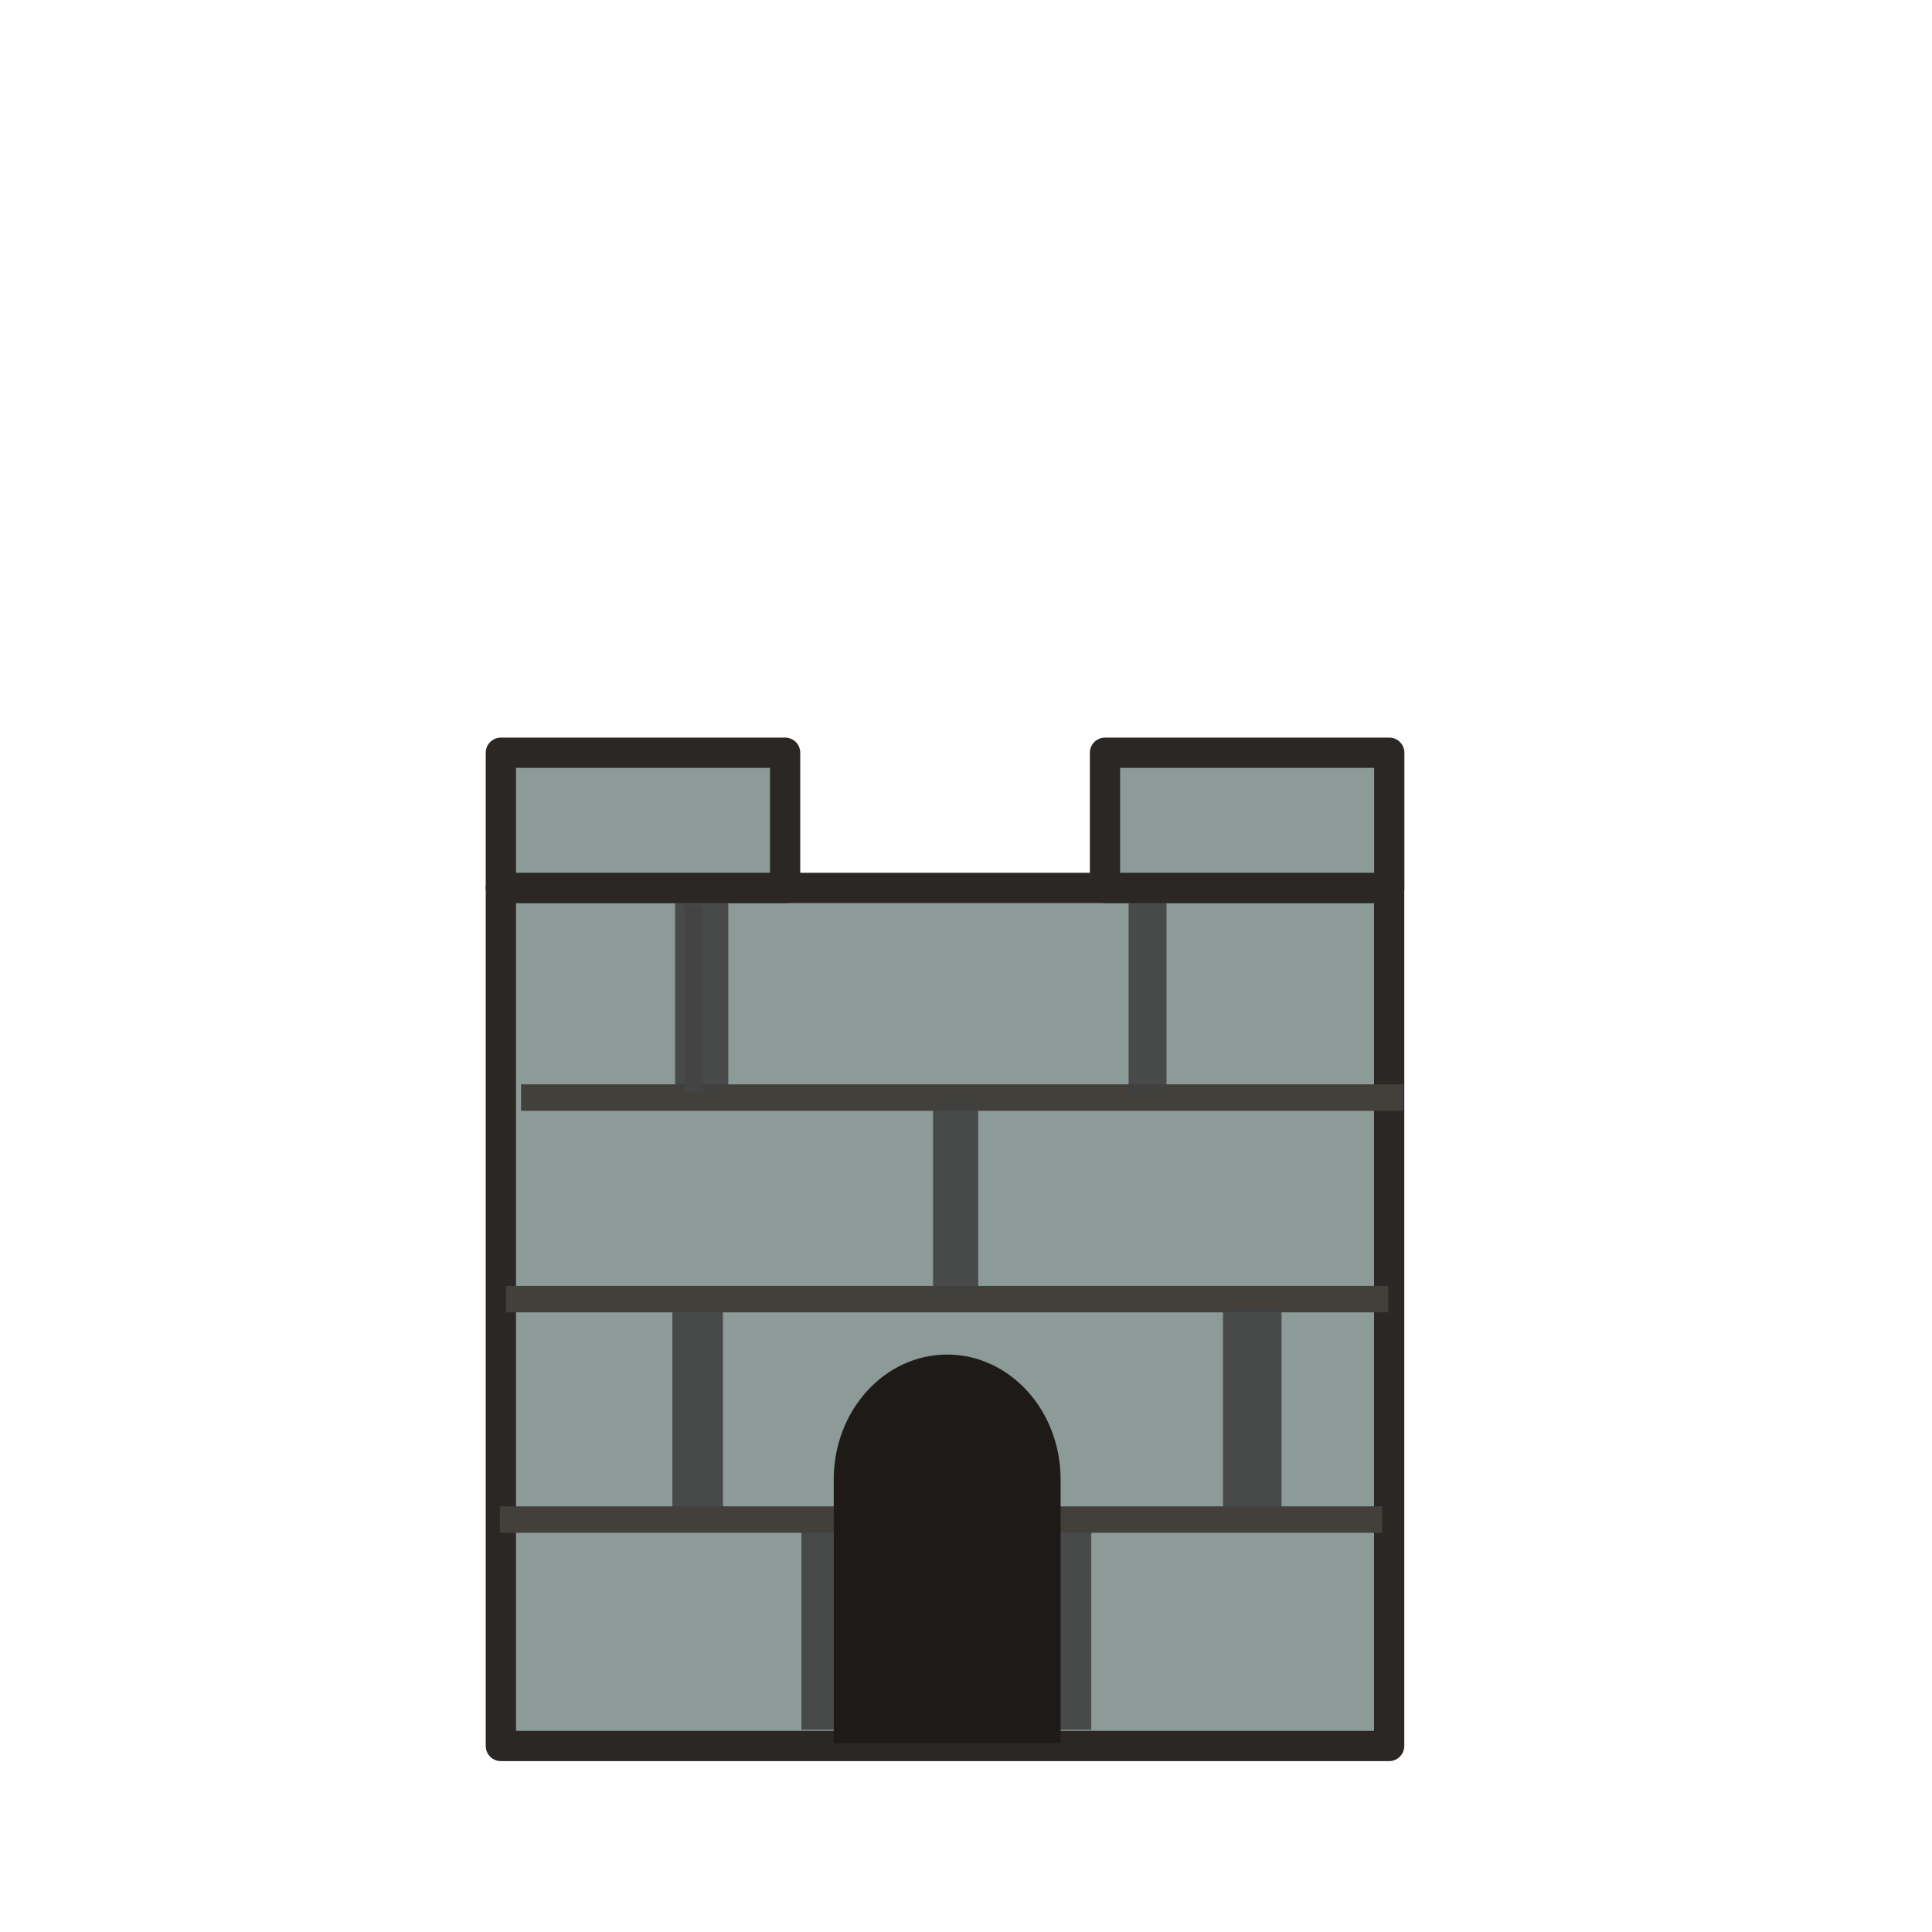
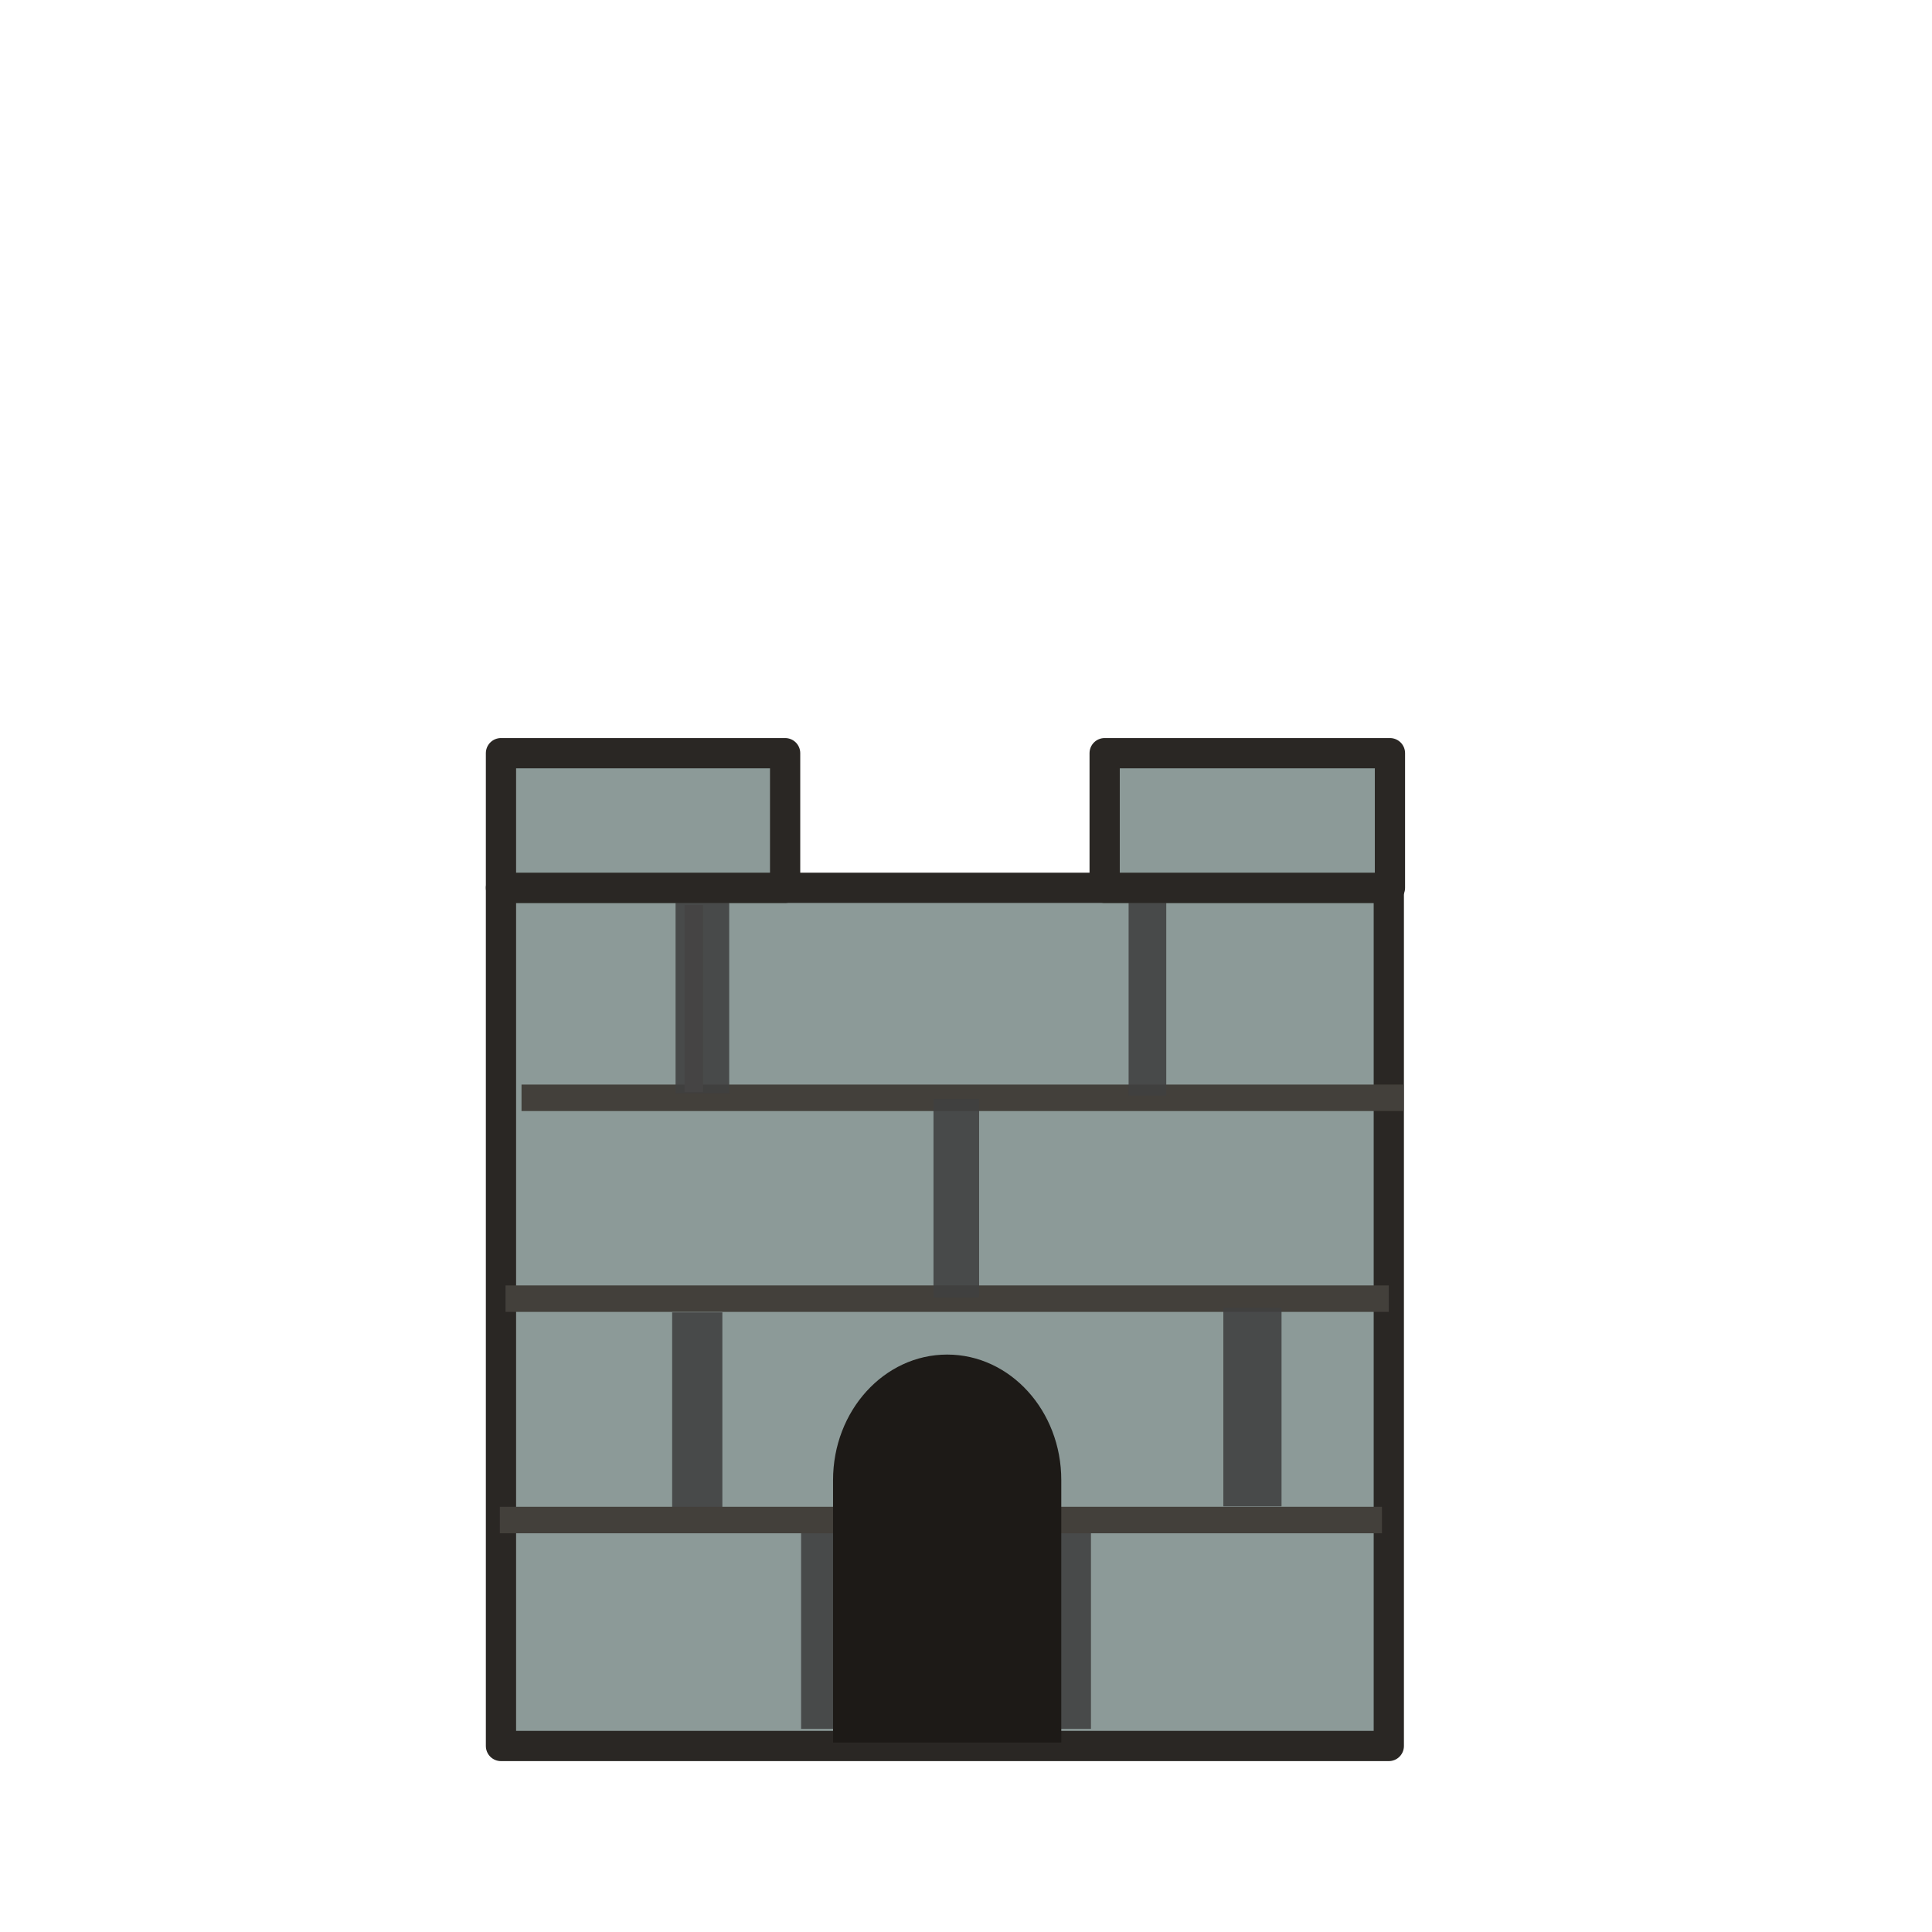
- <svg xmlns="http://www.w3.org/2000/svg" width="64" height="64" viewBox="0 0 16.93 16.93" version="1.1" id="svg7799">
-   <defs id="defs7803" />
-   <path style="fill:#8c9a98;stroke:#2a2724;stroke-width:0.265;stroke-linejoin:round;fill-opacity:1;stroke-miterlimit:4;stroke-dasharray:none" id="path7775" d="M 4.389,15.3 V 7.781 h 7.784 v 7.519 z" />
-   <path style="fill:none;stroke:#43403b;stroke-width:0.232;stroke-opacity:1" d="M 4.566,9.618 H 12.298" id="path8419" />
-   <path style="fill:none;stroke:#43403b;stroke-width:0.232;stroke-opacity:1" d="M 4.434,11.384 H 12.166" id="path8417" />
-   <path style="fill:none;stroke:#6f6a62;stroke-width:0.162" d="M 6.079,7.927 V 9.57" id="path8411-2" />
-   <rect style="opacity:1;fill:#404040;fill-opacity:0.882;stroke:none;stroke-width:1.116;stroke-linecap:round;stroke-miterlimit:4;stroke-dasharray:none;stroke-opacity:1;paint-order:stroke markers fill" id="rect8489" width="0.396" height="1.744" x="8.176" y="9.631" />
-   <rect style="opacity:1;fill:#404040;fill-opacity:0.882;stroke:none;stroke-width:1.022;stroke-linecap:round;stroke-miterlimit:4;stroke-dasharray:none;stroke-opacity:1;paint-order:stroke markers fill" id="rect8489-2" width="0.332" height="1.744" x="9.89" y="7.859" />
-   <rect style="opacity:1;fill:#404040;fill-opacity:0.882;stroke:none;stroke-width:1.211;stroke-linecap:round;stroke-miterlimit:4;stroke-dasharray:none;stroke-opacity:1;paint-order:stroke markers fill" id="rect8489-0" width="0.466" height="1.744" x="5.916" y="7.844" />
-   <rect style="opacity:1;fill:#404040;fill-opacity:0.882;stroke:none;stroke-width:1.18;stroke-linecap:round;stroke-miterlimit:4;stroke-dasharray:none;stroke-opacity:1;paint-order:stroke markers fill" id="rect8489-00" width="0.443" height="1.744" x="5.892" y="11.495" />
-   <rect style="opacity:1;fill:#404040;fill-opacity:0.882;stroke:none;stroke-width:1.27;stroke-linecap:round;stroke-miterlimit:4;stroke-dasharray:none;stroke-opacity:1;paint-order:stroke markers fill" id="rect8489-7" width="0.513" height="1.744" x="10.717" y="11.463" />
-   <rect style="opacity:1;fill:#404040;fill-opacity:0.882;stroke:none;stroke-width:0.976;stroke-linecap:round;stroke-miterlimit:4;stroke-dasharray:none;stroke-opacity:1;paint-order:stroke markers fill" id="rect8489-71" width="0.303" height="1.744" x="9.26" y="13.414" />
-   <rect style="opacity:1;fill:#404040;fill-opacity:0.882;stroke:none;stroke-width:0.976;stroke-linecap:round;stroke-miterlimit:4;stroke-dasharray:none;stroke-opacity:1;paint-order:stroke markers fill" id="rect8489-1" width="0.303" height="1.744" x="7.023" y="13.414" />
-   <path style="fill:none;stroke:#43403b;stroke-width:0.232;stroke-opacity:1" d="M 4.38,13.316 H 12.112" id="path8417-7" />
-   <path style="fill:#1d1a17;stroke-width:1.159" id="path7779" d="m 7.306,15.274 v -2.31 a 0.994,1.094 0 0 1 1.988,0 v 2.31 z" />
-   <path style="fill:#8c9a98;fill-opacity:1;stroke:#2a2724;stroke-width:0.265;stroke-linejoin:round;stroke-miterlimit:4;stroke-dasharray:none" id="path7775-4" d="M 4.389,7.781 V 6.596 h 2.491 v 1.185 z" />
-   <path style="fill:#8c9a98;fill-opacity:1;stroke:#2a2724;stroke-width:0.265;stroke-linejoin:round;stroke-miterlimit:4;stroke-dasharray:none" id="path7775-4-3" d="M 9.683,7.781 V 6.596 h 2.491 v 1.185 z" />
+ <svg xmlns="http://www.w3.org/2000/svg" width="64" height="64" viewBox="0 0 16.93 16.93">
+   <path d="M4.39 15.3V7.78h7.78v7.52z" style="fill:#8c9a98;stroke:#2a2724;stroke-width:.265;stroke-linejoin:round;fill-opacity:1;stroke-miterlimit:4;stroke-dasharray:none" />
+   <path d="M4.57 9.62h7.73" style="fill:none;stroke:#43403b;stroke-width:.232;stroke-opacity:1" />
+   <path d="M4.43 11.38h7.74" style="fill:none;stroke:#43403b;stroke-width:.232;stroke-opacity:1" />
+   <path d="M6.08 7.93v1.64" style="fill:none;stroke:#6f6a62;stroke-width:.162" />
+   <path d="M8.18 9.63h.4v1.74h-.4z" style="opacity:1;fill:#404040;fill-opacity:.882;stroke:none;stroke-width:1.116;stroke-linecap:round;stroke-miterlimit:4;stroke-dasharray:none;stroke-opacity:1;paint-order:stroke markers fill" />
+   <path d="M9.89 7.86h.33V9.6h-.33z" style="opacity:1;fill:#404040;fill-opacity:.882;stroke:none;stroke-width:1.022;stroke-linecap:round;stroke-miterlimit:4;stroke-dasharray:none;stroke-opacity:1;paint-order:stroke markers fill" />
+   <path d="M5.92 7.84h.47v1.74h-.47z" style="opacity:1;fill:#404040;fill-opacity:.882;stroke:none;stroke-width:1.211;stroke-linecap:round;stroke-miterlimit:4;stroke-dasharray:none;stroke-opacity:1;paint-order:stroke markers fill" />
+   <path d="M5.89 11.5h.44v1.74h-.44z" style="opacity:1;fill:#404040;fill-opacity:.882;stroke:none;stroke-width:1.18;stroke-linecap:round;stroke-miterlimit:4;stroke-dasharray:none;stroke-opacity:1;paint-order:stroke markers fill" />
+   <path d="M10.72 11.46h.51v1.74h-.51z" style="opacity:1;fill:#404040;fill-opacity:.882;stroke:none;stroke-width:1.27;stroke-linecap:round;stroke-miterlimit:4;stroke-dasharray:none;stroke-opacity:1;paint-order:stroke markers fill" />
+   <path d="M9.26 13.41h.3v1.74h-.3zm-2.24 0h.3v1.74h-.3z" style="opacity:1;fill:#404040;fill-opacity:.882;stroke:none;stroke-width:.976;stroke-linecap:round;stroke-miterlimit:4;stroke-dasharray:none;stroke-opacity:1;paint-order:stroke markers fill" />
+   <path d="M4.38 13.32h7.73" style="fill:none;stroke:#43403b;stroke-width:.232;stroke-opacity:1" />
+   <path d="M7.3 15.27v-2.3a1 1.1 0 0 1 2 0v2.3z" style="fill:#1d1a17;stroke-width:1.159" />
+   <path d="M4.39 7.78V6.6h2.49v1.18zm5.29 0V6.6h2.5v1.18z" style="fill:#8c9a98;fill-opacity:1;stroke:#2a2724;stroke-width:.265;stroke-linejoin:round;stroke-miterlimit:4;stroke-dasharray:none" />
</svg>
